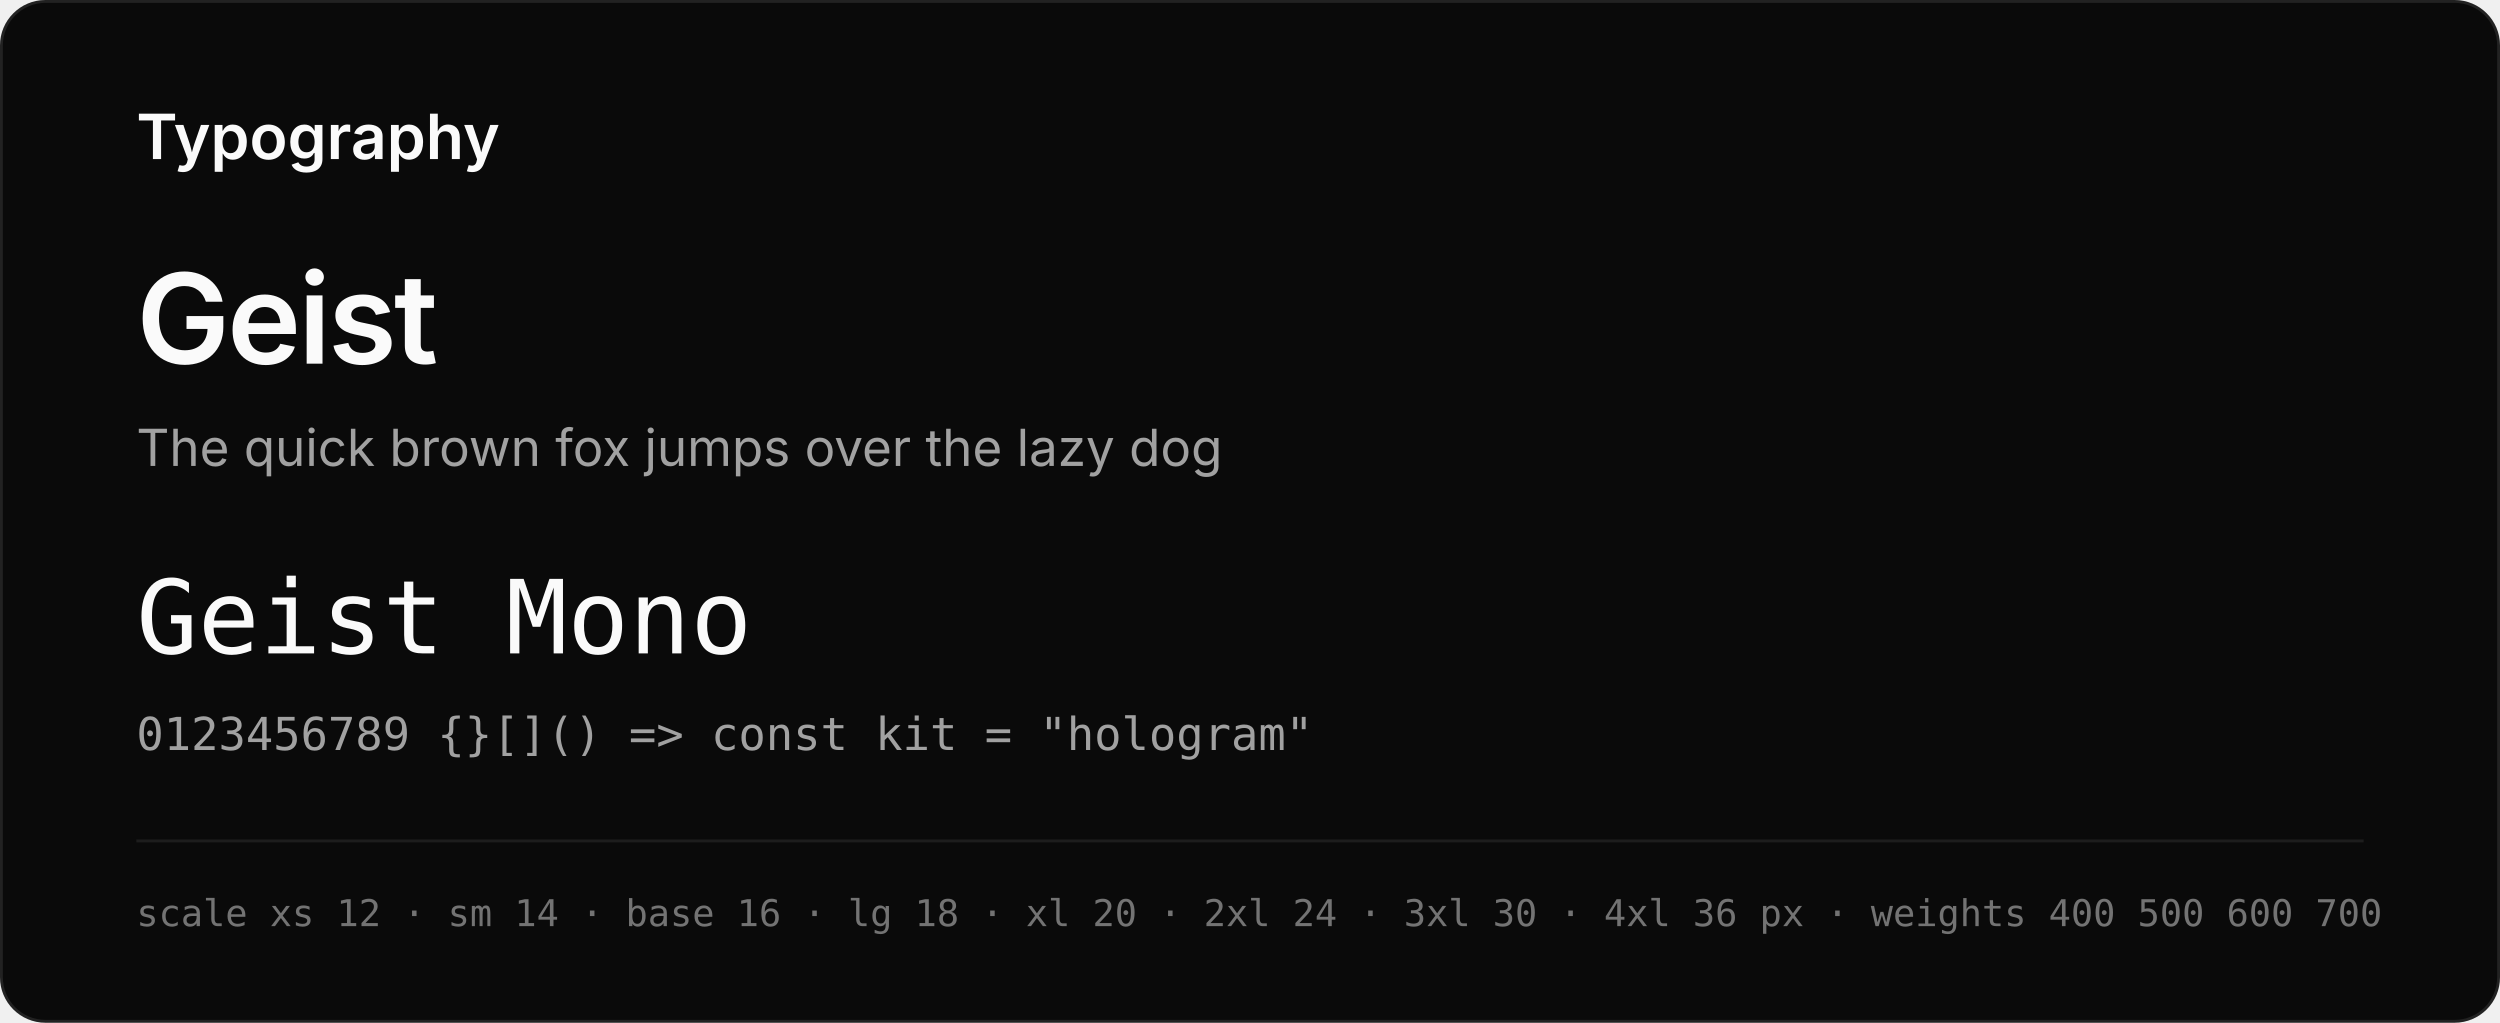
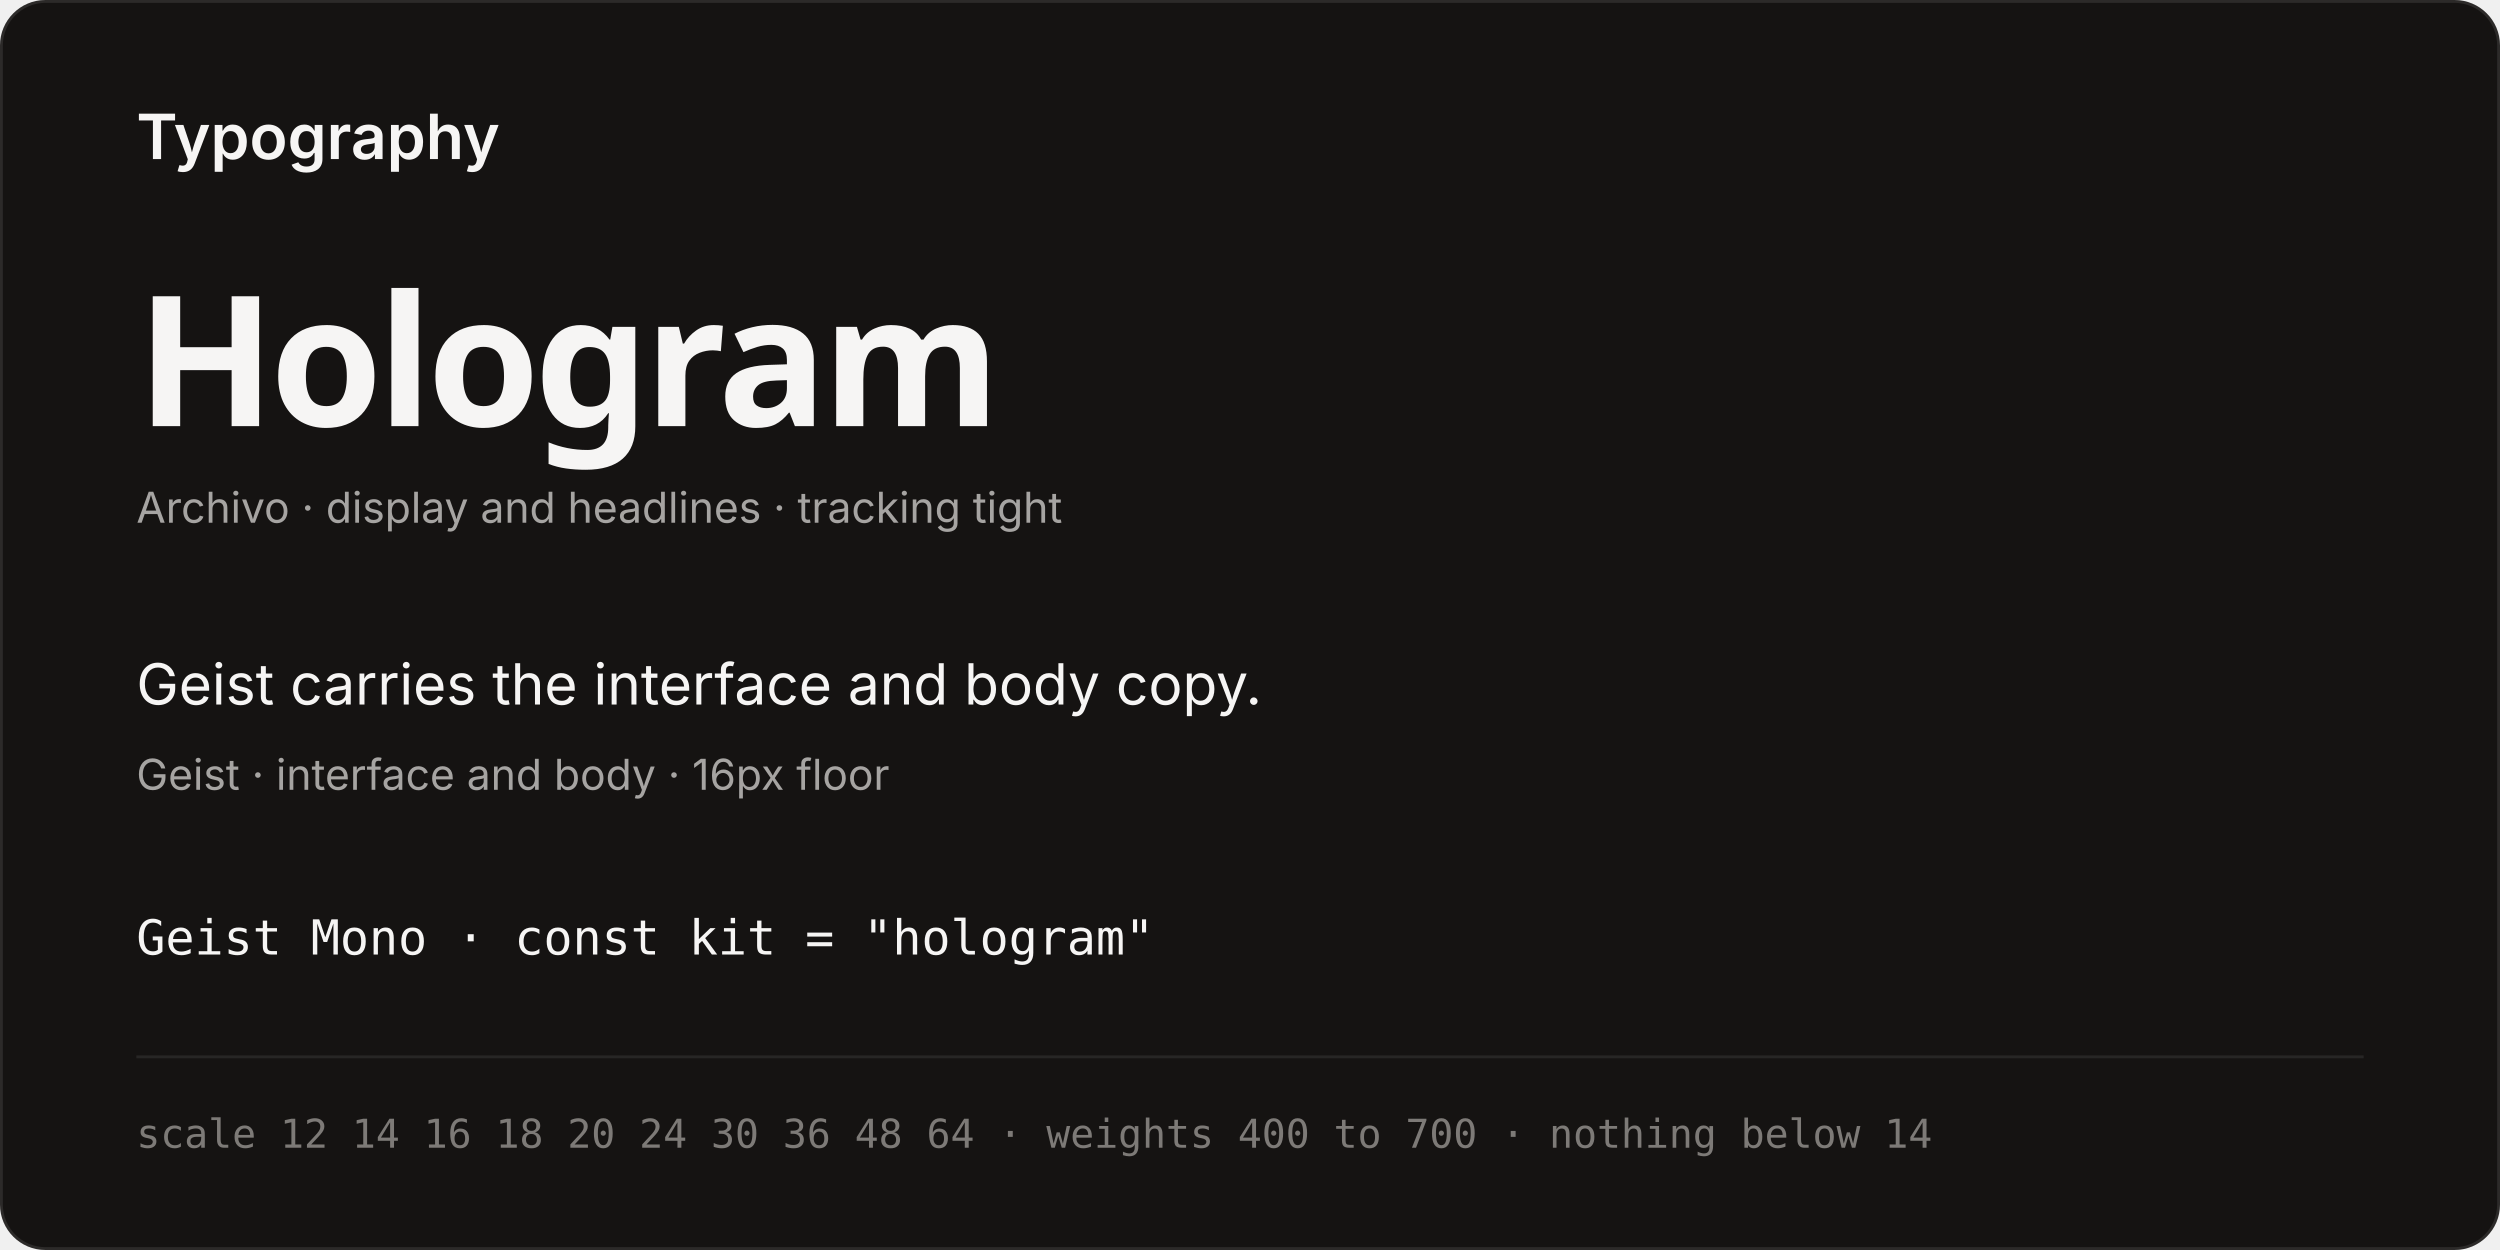
- <svg xmlns="http://www.w3.org/2000/svg" width="880" height="360" viewBox="0 0 880 360">
-   <rect width="880" height="360" rx="16" fill="#0a0a0a" />
-   <rect x="0.5" y="0.5" width="879" height="359" rx="15.5" fill="none" stroke="#ffffff" stroke-opacity="0.1" />
-   <text x="48" y="56" font-family="Geist, Inter, 'Segoe UI', system-ui, sans-serif" font-size="22" font-weight="600" fill="#fafafa">Typography</text>
-   <text x="48" y="128" font-family="Geist, Inter, 'Segoe UI', system-ui, sans-serif" font-size="44" font-weight="600" letter-spacing="-1" fill="#fafafa">Geist</text>
-   <text x="48" y="164" font-family="Geist, Inter, 'Segoe UI', system-ui, sans-serif" font-size="18" fill="#a1a1a1">The quick brown fox jumps over the lazy dog</text>
-   <text x="48" y="230" font-family="'Geist Mono', 'JetBrains Mono', Consolas, monospace" font-size="36" fill="#fafafa">Geist Mono</text>
-   <text x="48" y="264" font-family="'Geist Mono', 'JetBrains Mono', Consolas, monospace" font-size="16" fill="#a1a1a1">0123456789 {}[]() =&gt; const kit = "hologram"</text>
-   <path d="M48 296H832" stroke="#ffffff" stroke-opacity="0.08" />
-   <text x="48" y="326" font-family="'Geist Mono', 'JetBrains Mono', Consolas, monospace" font-size="13" fill="#737373">scale xs 12 · sm 14 · base 16 · lg 18 · xl 20 · 2xl 24 · 3xl 30 · 4xl 36 px · weights 400 500 600 700</text>
+ <svg xmlns="http://www.w3.org/2000/svg" width="880" height="440" viewBox="0 0 880 440">
+   <rect width="880" height="440" rx="16" fill="#151312" />
+   <rect x="0.5" y="0.5" width="879" height="439" rx="15.5" fill="none" stroke="#ffffff" stroke-opacity="0.1" />
+   <text x="48" y="56" font-family="Geist, Inter, 'Segoe UI', system-ui, sans-serif" font-size="22" font-weight="600" fill="#f6f5f4">Typography</text>
+   <text x="48" y="150" font-family="Archivo, Geist, 'Segoe UI', system-ui, sans-serif" font-size="64" font-weight="600" letter-spacing="-1.9" fill="#f6f5f4">Hologram</text>
+   <text x="48" y="184" font-family="Geist, Inter, 'Segoe UI', system-ui, sans-serif" font-size="15" fill="#a6a4a2">Archivo · display and headlines · tracking tight</text>
+   <text x="48" y="248" font-family="Geist, Inter, 'Segoe UI', system-ui, sans-serif" font-size="20" fill="#f6f5f4">Geist carries the interface and body copy.</text>
+   <text x="48" y="278" font-family="Geist, Inter, 'Segoe UI', system-ui, sans-serif" font-size="15" fill="#a6a4a2">Geist · interface and body · 16px floor</text>
+   <text x="48" y="336" font-family="'Geist Mono', 'JetBrains Mono', Consolas, monospace" font-size="17" fill="#f6f5f4">Geist Mono · const kit = "hologram"</text>
+   <path d="M48 372H832" stroke="#ffffff" stroke-opacity="0.08" />
+   <text x="48" y="404" font-family="'Geist Mono', 'JetBrains Mono', Consolas, monospace" font-size="14" fill="#7d7a77">scale 12 14 16 18 20 24 30 36 48 64 · weights 400 to 700 · nothing below 14</text>
</svg>
